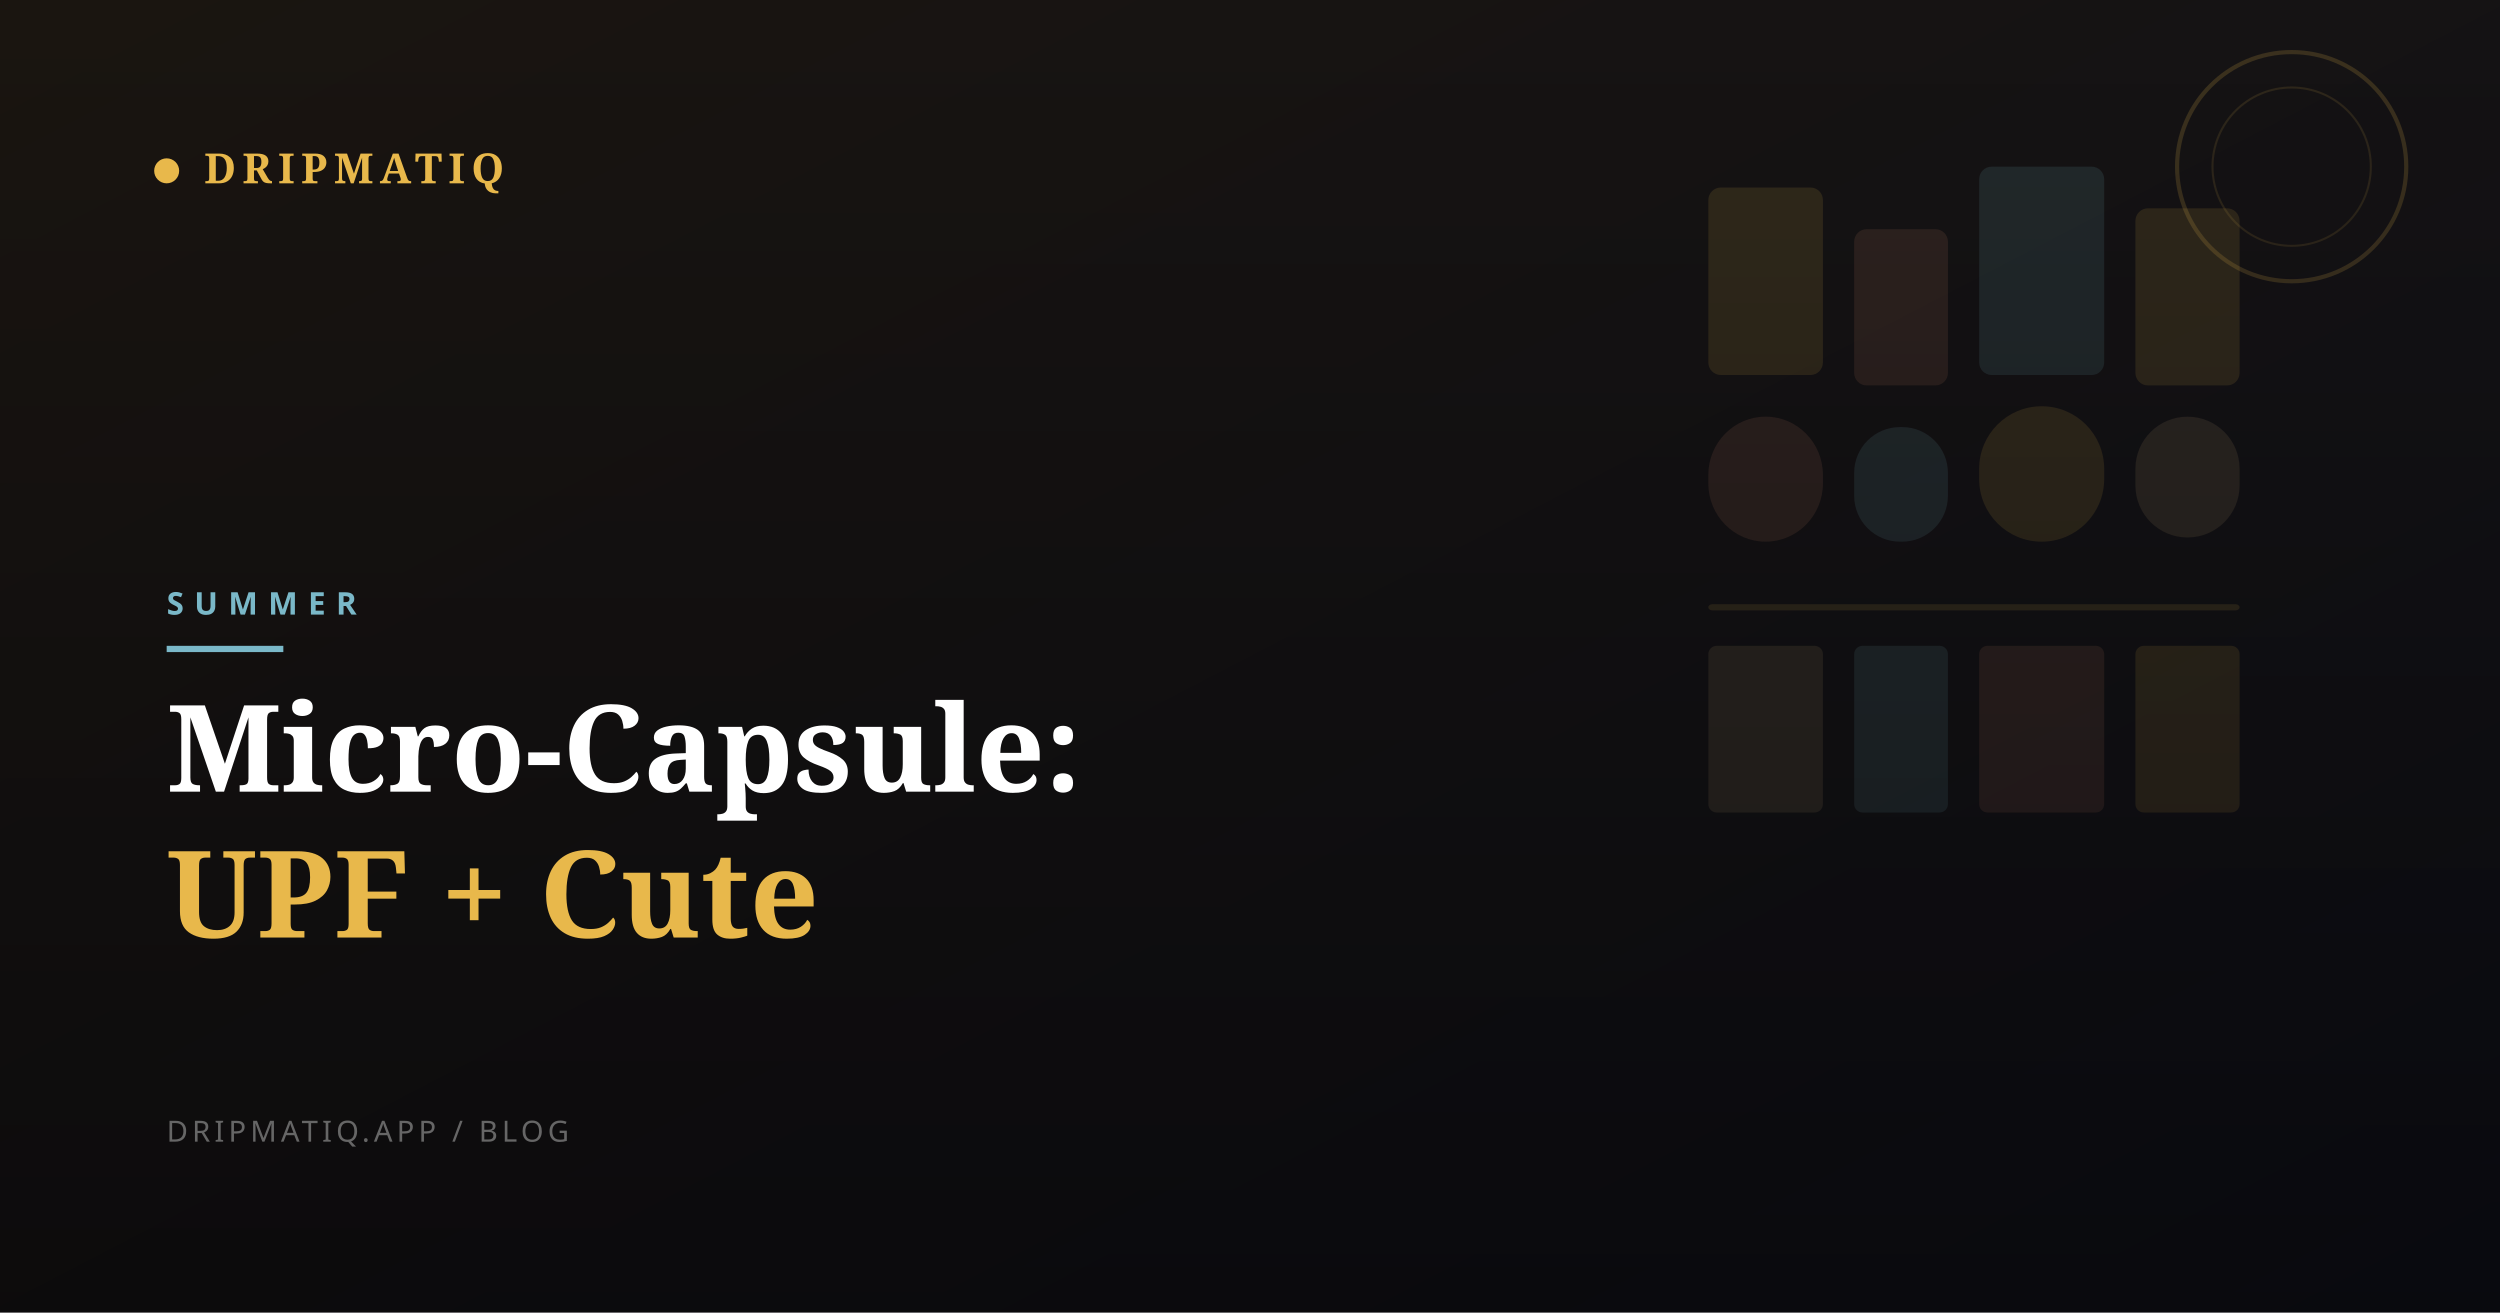
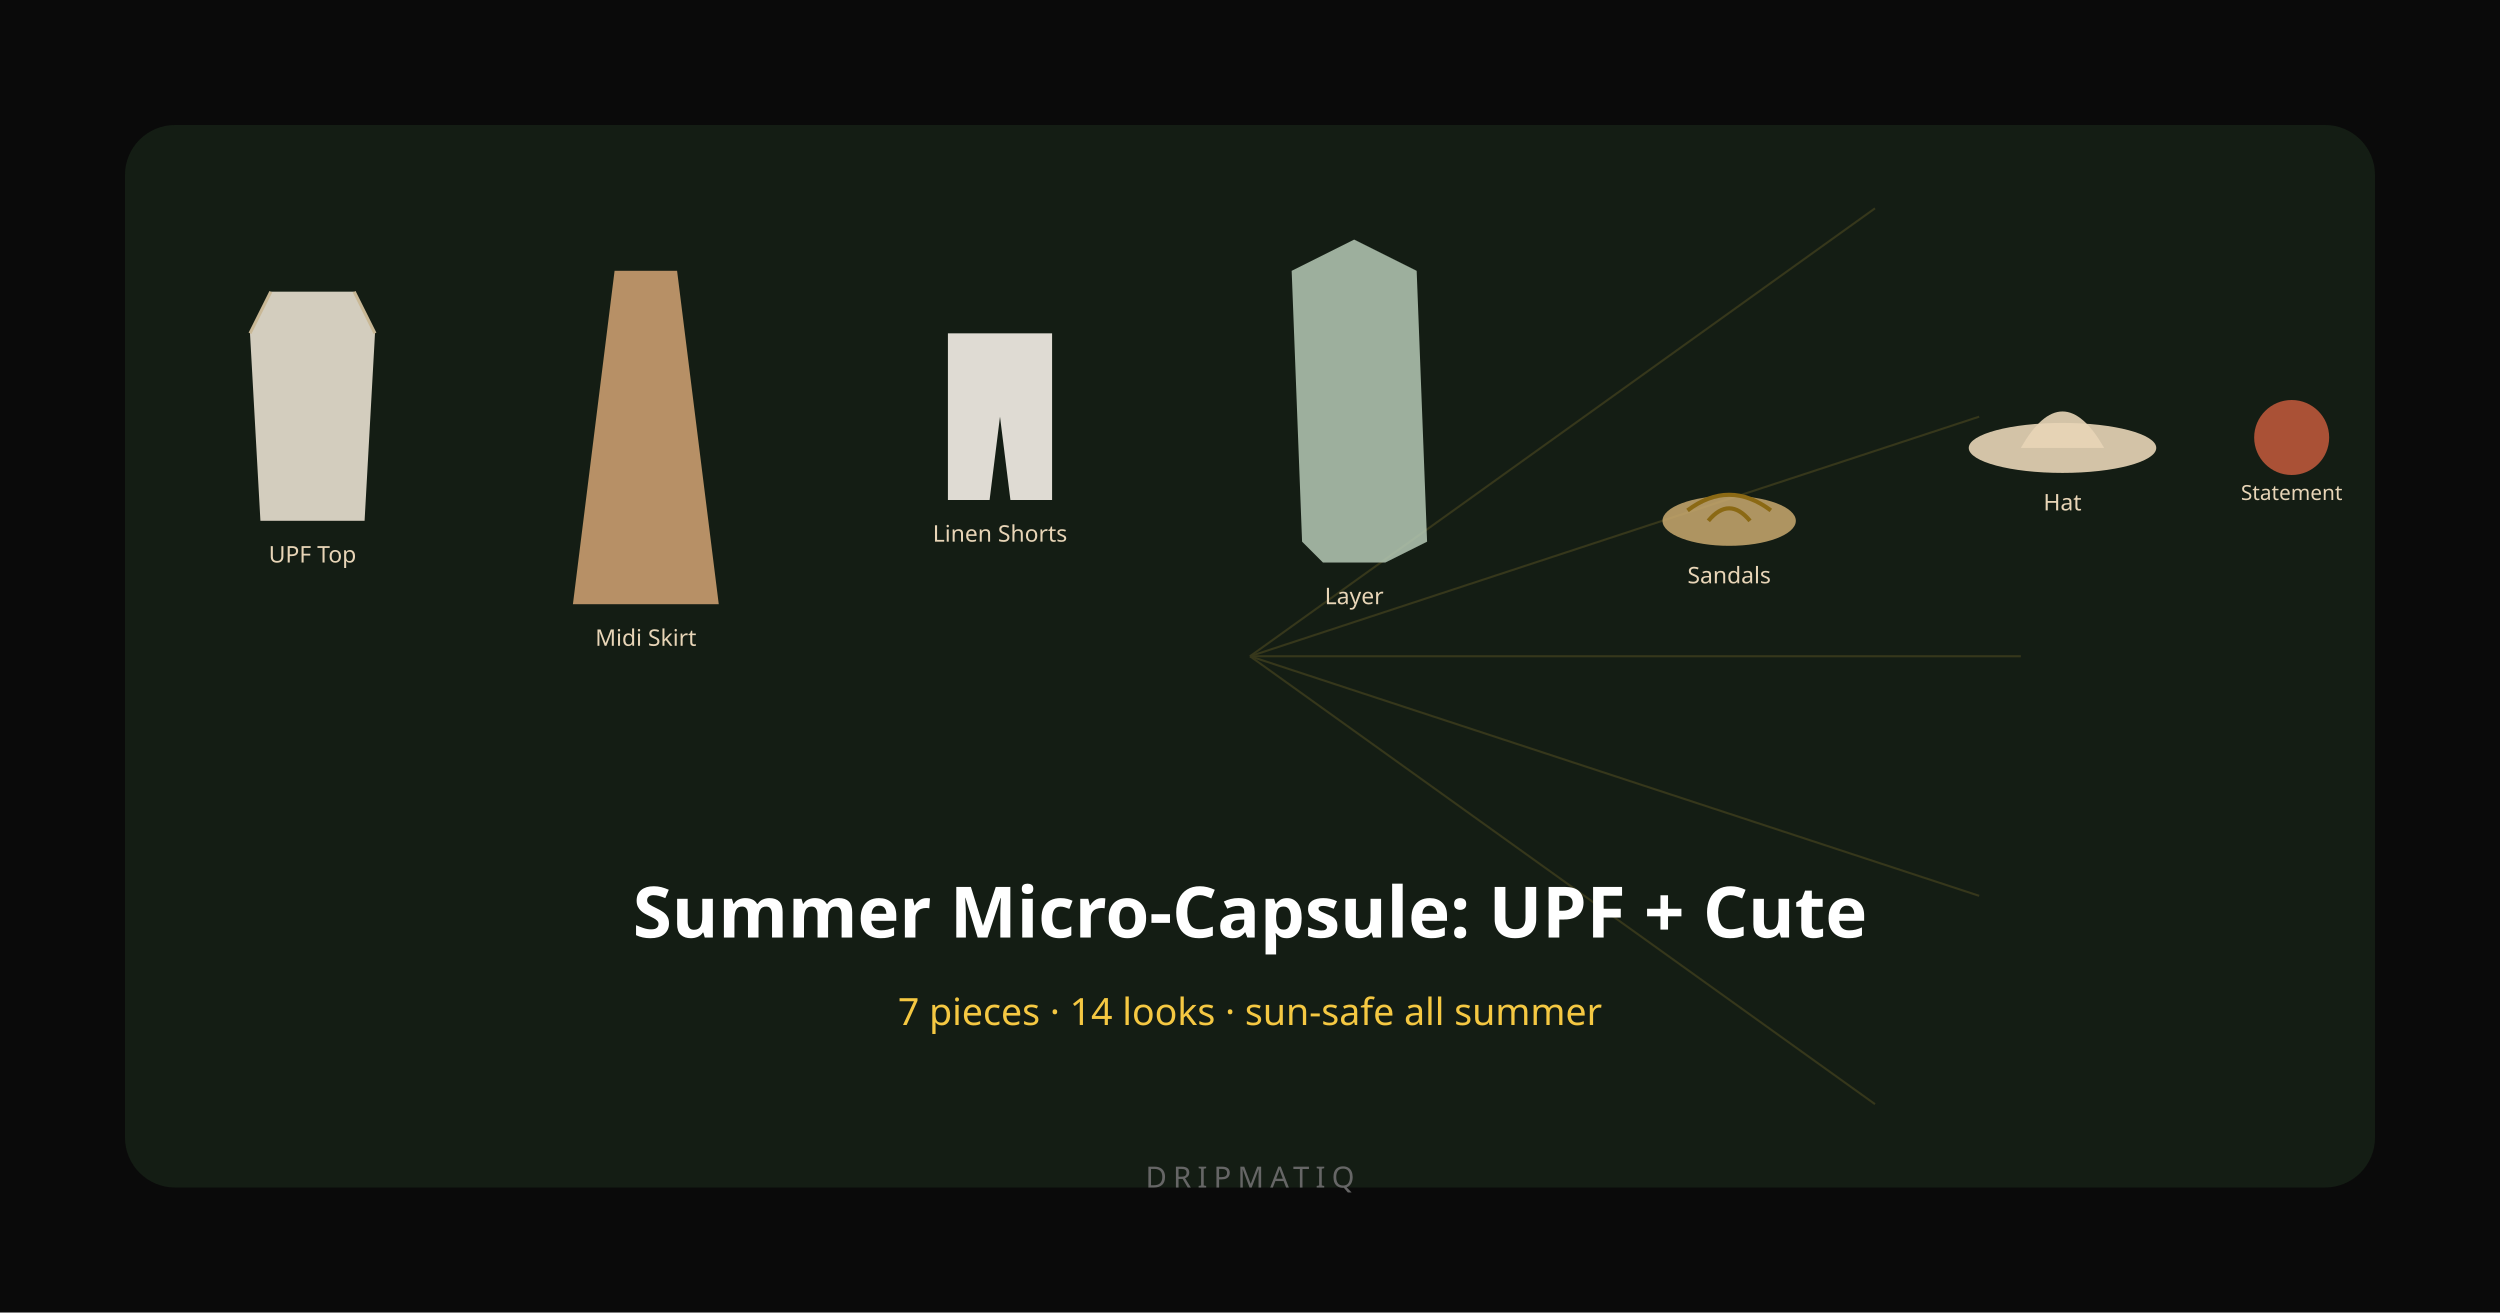
- <svg xmlns="http://www.w3.org/2000/svg" width="1200" height="630" viewBox="0 0 1200 630" role="img" aria-label="Summer Micro-Capsule: UPF + Cute, Not Boring">
-   <defs>
-     <linearGradient id="bg" x1="0%" y1="0%" x2="100%" y2="100%">
-       <stop offset="0%" stop-color="#1a1510" />
-       <stop offset="100%" stop-color="#0f1018" />
-     </linearGradient>
-     <linearGradient id="sun" x1="0%" y1="0%" x2="100%" y2="100%">
-       <stop offset="0%" stop-color="#e8b84b" />
-       <stop offset="100%" stop-color="#f0d080" />
-     </linearGradient>
-     <linearGradient id="vg" x1="0%" y1="100%" x2="0%" y2="0%">
-       <stop offset="0%" stop-color="#000" stop-opacity="0.4" />
-       <stop offset="100%" stop-color="#000" stop-opacity="0" />
-     </linearGradient>
-   </defs>
-   <rect width="1200" height="630" fill="url(#bg)" />
-   <g opacity="0.13">
-     <rect x="820" y="90" width="55" height="90" rx="6" fill="#e8b84b" />
-     <rect x="890" y="110" width="45" height="75" rx="6" fill="#d4856a" />
-     <rect x="950" y="80" width="60" height="100" rx="6" fill="#7ab8c8" />
-     <rect x="1025" y="100" width="50" height="85" rx="6" fill="#e8b84b" />
-     <rect x="820" y="200" width="55" height="60" rx="28" fill="#d4856a" />
-     <rect x="890" y="205" width="45" height="55" rx="22" fill="#7ab8c8" />
-     <rect x="950" y="195" width="60" height="65" rx="30" fill="#e8b84b" />
-     <rect x="1025" y="200" width="50" height="58" rx="25" fill="#c8a87a" />
-     <rect x="820" y="290" width="255" height="3" rx="2" fill="#e8b84b" />
-     <rect x="820" y="310" width="55" height="80" rx="4" fill="#c8a87a" />
-     <rect x="890" y="310" width="45" height="80" rx="4" fill="#7ab8c8" />
-     <rect x="950" y="310" width="60" height="80" rx="4" fill="#d4856a" />
-     <rect x="1025" y="310" width="50" height="80" rx="4" fill="#e8b84b" />
+ <svg xmlns="http://www.w3.org/2000/svg" viewBox="0 0 1200 630" width="1200" height="630">
+   <rect width="1200" height="630" fill="#0a0a0a" />
+   <rect x="60" y="60" width="1080" height="510" rx="24" fill="#1a2a1a" opacity="0.6" />
+   <g stroke="#f5c842" stroke-width="1" opacity="0.15">
+     <line x1="600" y1="315" x2="900" y2="100" />
+     <line x1="600" y1="315" x2="950" y2="200" />
+     <line x1="600" y1="315" x2="970" y2="315" />
+     <line x1="600" y1="315" x2="950" y2="430" />
+     <line x1="600" y1="315" x2="900" y2="530" />
  </g>
-   <circle cx="1100" cy="80" r="55" fill="none" stroke="#e8b84b" stroke-width="2" opacity="0.18" />
-   <circle cx="1100" cy="80" r="38" fill="none" stroke="#e8b84b" stroke-width="1" opacity="0.12" />
-   <rect width="1200" height="630" fill="url(#vg)" />
-   <g transform="translate(80,82)">
-     <circle cx="0" cy="0" r="6" fill="#e8b84b" />
-     <text x="18" y="6" fill="#e8b84b" font-family="Georgia,serif" font-size="20" font-weight="600" letter-spacing="3">DRIPMATIQ</text>
+   <g transform="translate(120, 140)">
+     <path d="M10,0 L50,0 L60,20 L55,110 L5,110 L0,20 Z" fill="#e8e0d0" opacity="0.9" />
+     <path d="M10,0 L0,20" fill="none" stroke="#c9b896" stroke-width="1.5" />
+     <path d="M50,0 L60,20" fill="none" stroke="#c9b896" stroke-width="1.5" />
+     <text x="30" y="130" text-anchor="middle" fill="#e8d5b7" font-family="sans-serif" font-size="11">UPF Top</text>
  </g>
-   <text x="80" y="295" fill="#7ab8c8" font-family="system-ui,sans-serif" font-size="15" font-weight="700" letter-spacing="5">SUMMER</text>
-   <rect x="80" y="310" width="56" height="3" fill="#7ab8c8" />
-   <text x="80" y="380" fill="#ffffff" font-family="Georgia,serif" font-size="58" font-weight="700">Micro-Capsule:</text>
-   <text x="80" y="450" fill="#e8b84b" font-family="Georgia,serif" font-size="58" font-weight="700">UPF + Cute</text>
-   <text x="80" y="548" fill="#666" font-family="system-ui,sans-serif" font-size="14" letter-spacing="2">DRIPMATIQ.APP / BLOG</text>
+   <g transform="translate(280, 130)">
+     <path d="M15,0 L45,0 L65,160 L-5,160 Z" fill="#d4a574" opacity="0.85" />
+     <text x="30" y="180" text-anchor="middle" fill="#e8d5b7" font-family="sans-serif" font-size="11">Midi Skirt</text>
+   </g>
+   <g transform="translate(450, 160)">
+     <path d="M5,0 L55,0 L55,80 L35,80 L30,40 L25,80 L5,80 Z" fill="#f5f0e8" opacity="0.9" />
+     <text x="30" y="100" text-anchor="middle" fill="#e8d5b7" font-family="sans-serif" font-size="11">Linen Shorts</text>
+   </g>
+   <g transform="translate(620, 130)">
+     <path d="M0,0 L30,-15 L60,0 L65,130 L45,140 L35,140 L15,140 L5,130 Z" fill="#b5c9b5" opacity="0.85" />
+     <text x="30" y="160" text-anchor="middle" fill="#e8d5b7" font-family="sans-serif" font-size="11">Layer</text>
+   </g>
+   <g transform="translate(800, 200)">
+     <ellipse cx="30" cy="50" rx="32" ry="12" fill="#c9a96e" opacity="0.85" />
+     <path d="M10,45 Q30,30 50,45" fill="none" stroke="#8b6914" stroke-width="2" />
+     <path d="M20,50 Q30,38 40,50" fill="none" stroke="#8b6914" stroke-width="2" />
+     <text x="30" y="80" text-anchor="middle" fill="#e8d5b7" font-family="sans-serif" font-size="11">Sandals</text>
+   </g>
+   <g transform="translate(960, 160)">
+     <ellipse cx="30" cy="55" rx="45" ry="12" fill="#e8d5b7" opacity="0.9" />
+     <path d="M10,55 Q30,20 50,55" fill="#e8d5b7" opacity="0.9" />
+     <text x="30" y="85" text-anchor="middle" fill="#e8d5b7" font-family="sans-serif" font-size="11">Hat</text>
+   </g>
+   <g transform="translate(1080, 180)">
+     <circle cx="20" cy="30" r="18" fill="#c45a3c" opacity="0.85" />
+     <text x="20" y="60" text-anchor="middle" fill="#e8d5b7" font-family="sans-serif" font-size="10">Statement</text>
+   </g>
+   <text x="600" y="450" text-anchor="middle" fill="#ffffff" font-family="sans-serif" font-size="34" font-weight="bold">Summer Micro-Capsule: UPF + Cute</text>
+   <text x="600" y="492" text-anchor="middle" fill="#f5c842" font-family="sans-serif" font-size="18">7 pieces · 14 looks · sun-safe all summer</text>
+   <text x="600" y="570" text-anchor="middle" fill="#666666" font-family="sans-serif" font-size="14" letter-spacing="3">DRIPMATIQ</text>
</svg>
